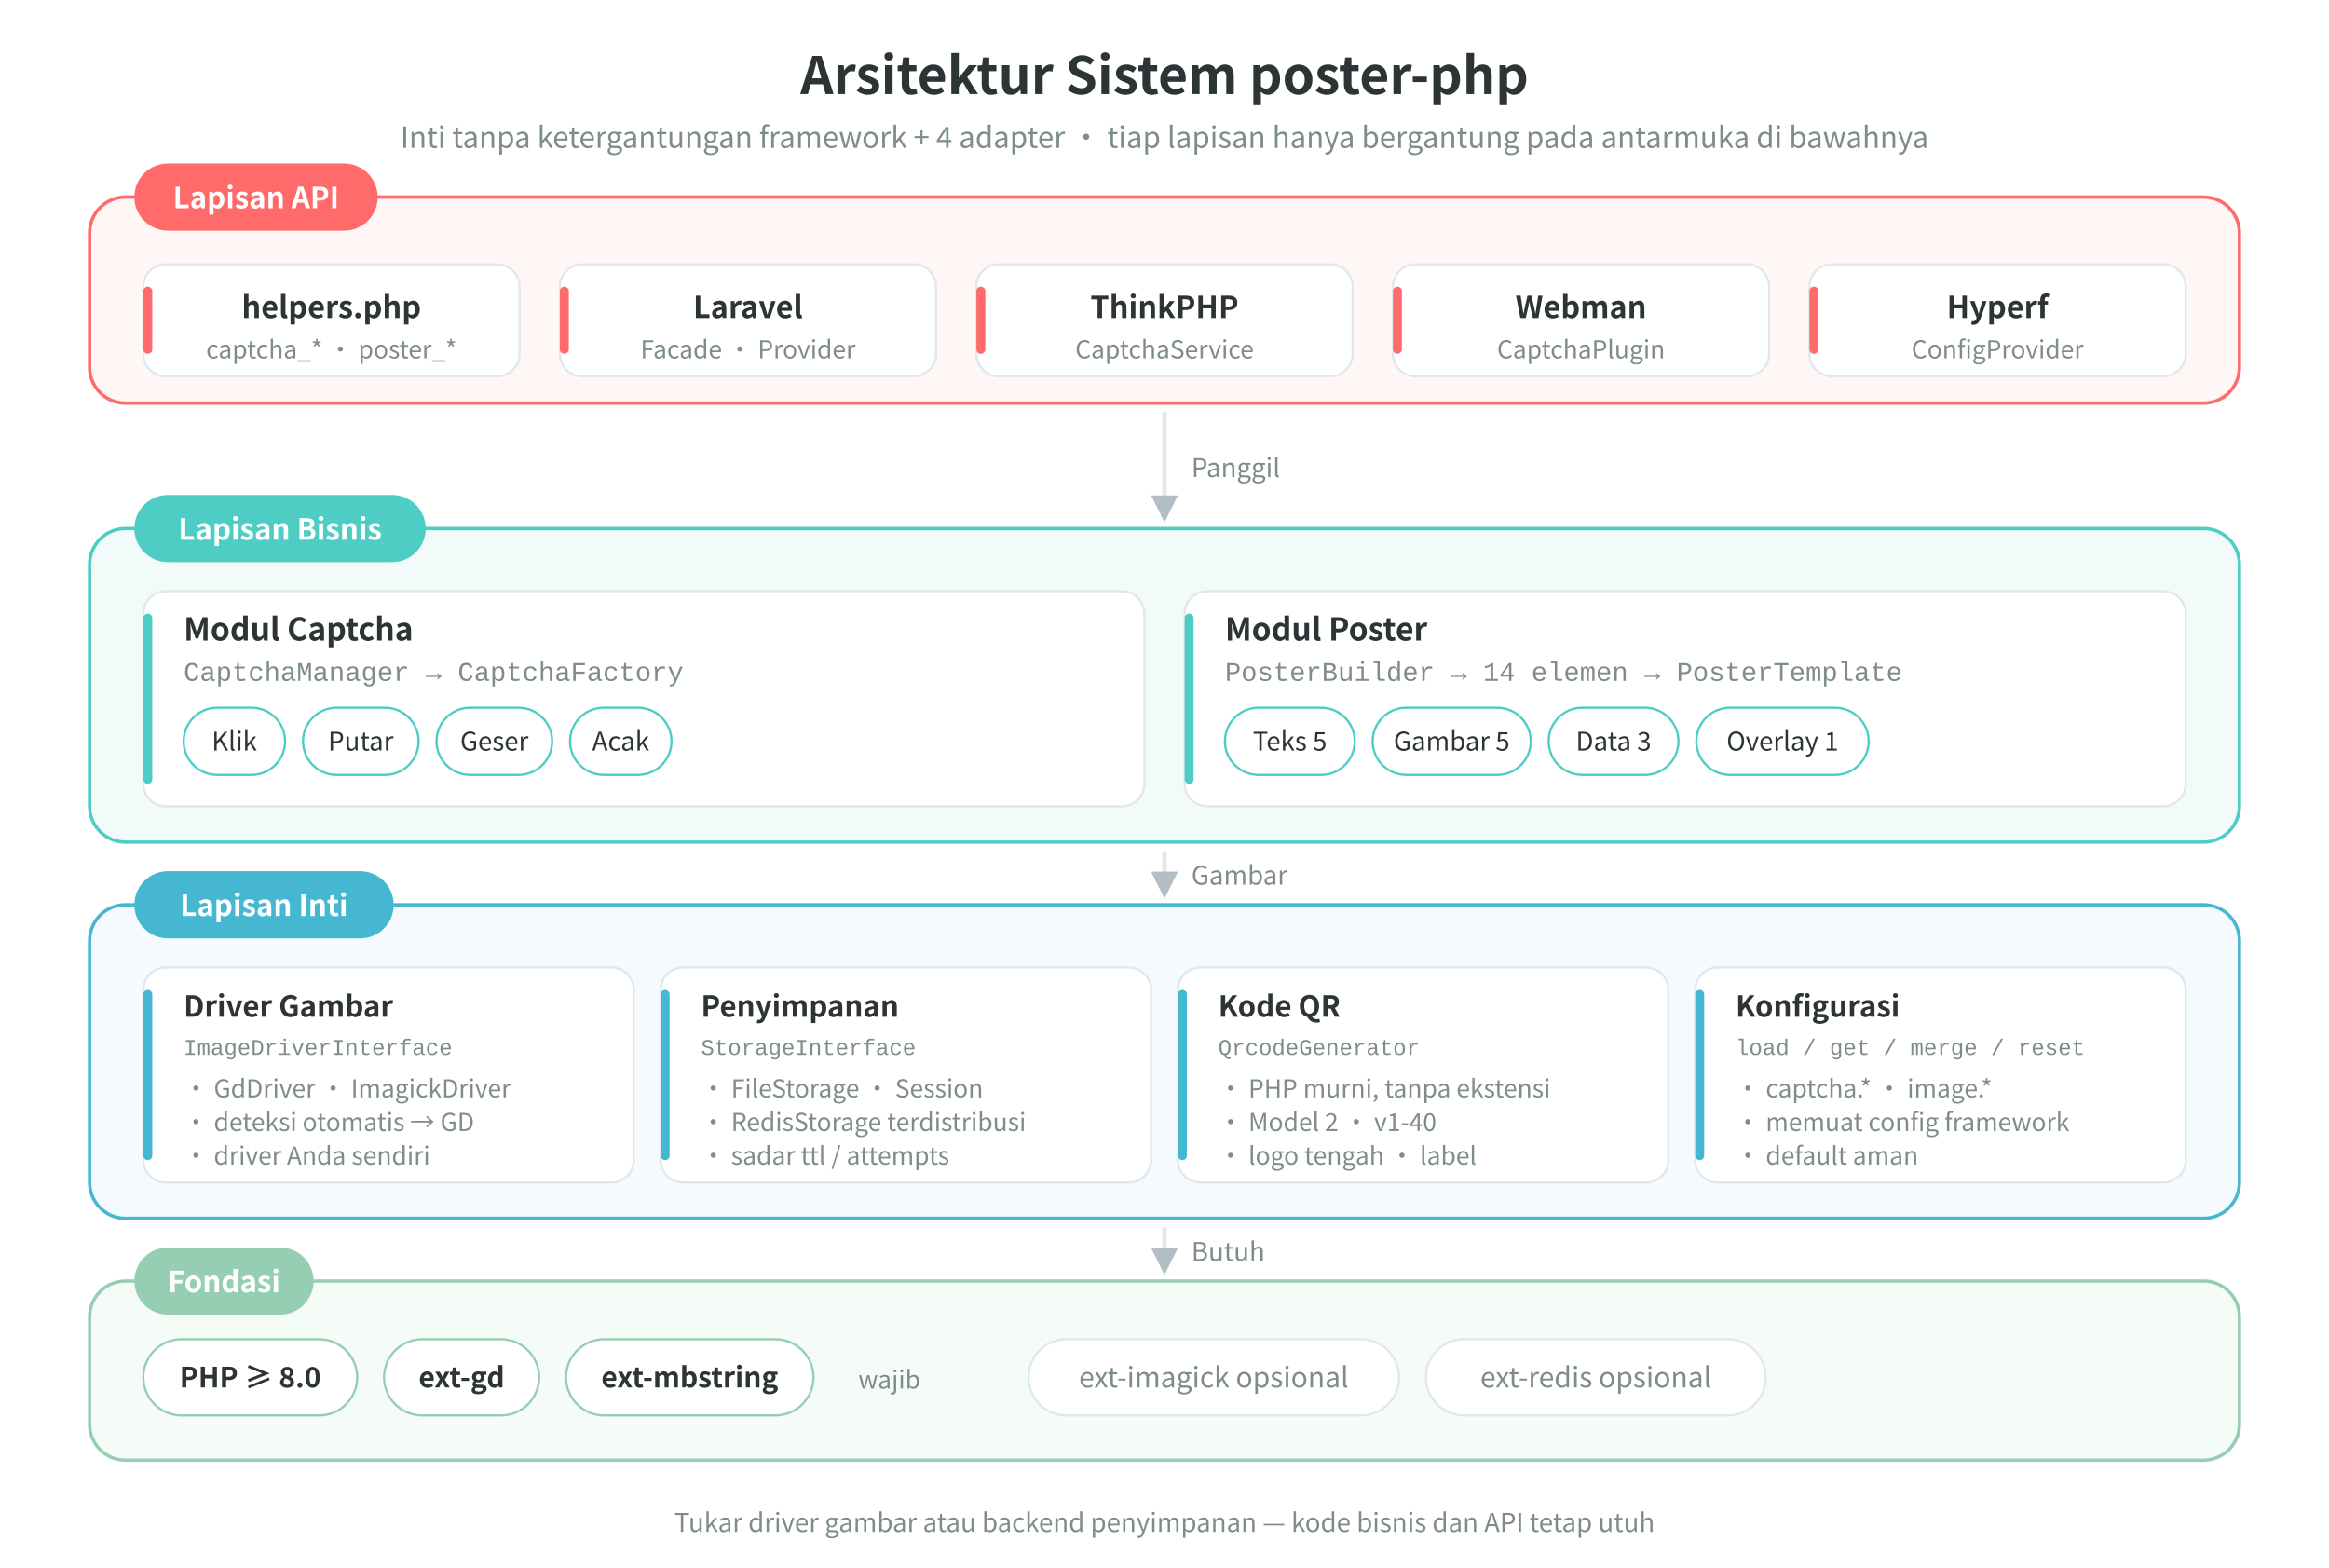
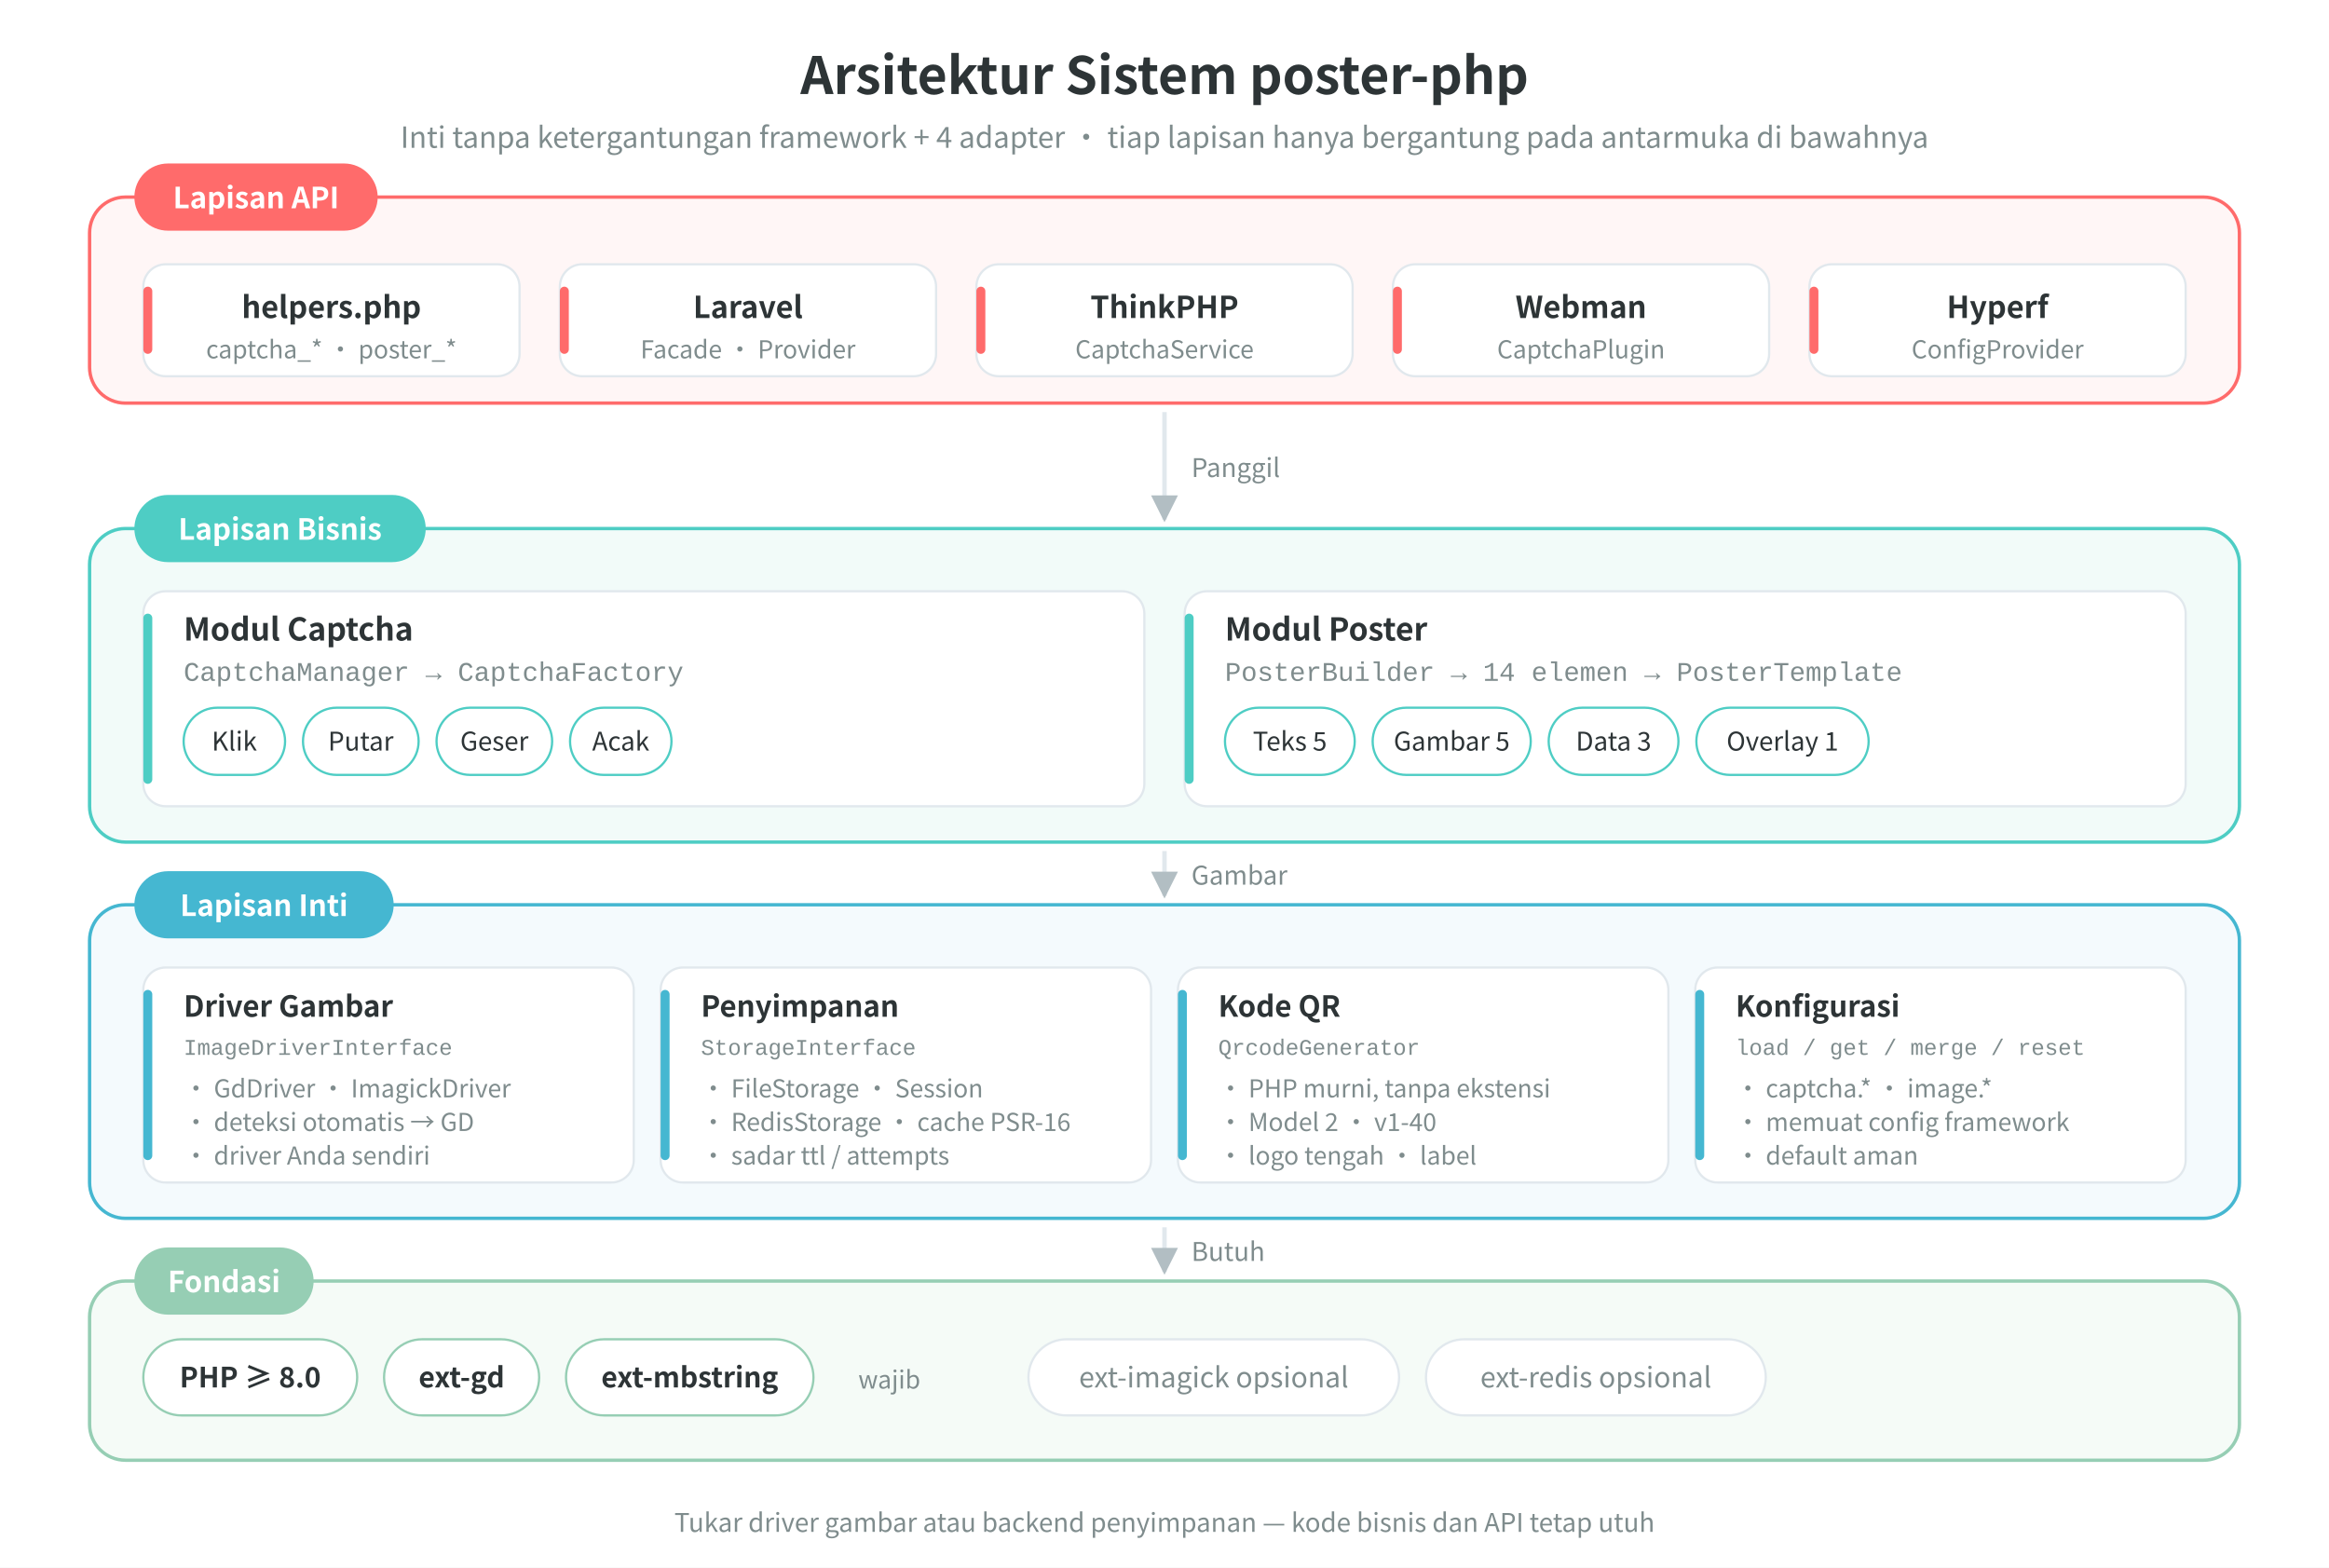
<svg xmlns="http://www.w3.org/2000/svg" viewBox="0 0 1040 700" width="1040" height="700" font-family="-apple-system,BlinkMacSystemFont,'Segoe UI','PingFang SC','Hiragino Sans GB','Microsoft YaHei','Noto Sans CJK SC',sans-serif" role="img" aria-label="Arsitektur Sistem poster-php">
  <defs>
    <marker id="arrow" viewBox="0 0 10 10" refX="9" refY="5" markerWidth="6" markerHeight="6" orient="auto">
      <path d="M0 0L10 5L0 10Z" fill="#B2BEC3" />
    </marker>
  </defs>
  <rect width="1040" height="700" fill="#FFFFFF" />
  <text x="520" y="42" font-size="23" fill="#2D3436" font-weight="700" text-anchor="middle">Arsitektur Sistem poster-php</text>
  <text x="520" y="66" font-size="13" fill="#7F8C8D" text-anchor="middle">Inti tanpa ketergantungan framework + 4 adapter · tiap lapisan hanya bergantung pada antarmuka di bawahnya</text>
  <rect x="40" y="88" width="960" height="92" rx="16" fill="#FFF6F6" stroke="#FF6B6B" stroke-width="1.5" />
  <rect x="60" y="73" width="108.65" height="30" rx="15" fill="#FF6B6B" />
  <text x="114.33" y="93" font-size="13" fill="#FFFFFF" font-weight="700" text-anchor="middle">Lapisan API</text>
  <rect x="64" y="118" width="168" height="50" rx="10" fill="#FFFFFF" stroke="#E1E8ED" stroke-width="1" />
  <rect x="64" y="128" width="4" height="30" rx="2" fill="#FF6B6B" />
  <text x="148" y="142" font-size="13.5" fill="#2D3436" font-weight="600" text-anchor="middle">helpers.php</text>
  <text x="148" y="160" font-size="11" fill="#7F8C8D" text-anchor="middle">captcha_* · poster_*</text>
  <rect x="250" y="118" width="168" height="50" rx="10" fill="#FFFFFF" stroke="#E1E8ED" stroke-width="1" />
  <rect x="250" y="128" width="4" height="30" rx="2" fill="#FF6B6B" />
  <text x="334" y="142" font-size="13.5" fill="#2D3436" font-weight="600" text-anchor="middle">Laravel</text>
  <text x="334" y="160" font-size="11" fill="#7F8C8D" text-anchor="middle">Facade · Provider</text>
  <rect x="436" y="118" width="168" height="50" rx="10" fill="#FFFFFF" stroke="#E1E8ED" stroke-width="1" />
  <rect x="436" y="128" width="4" height="30" rx="2" fill="#FF6B6B" />
  <text x="520" y="142" font-size="13.5" fill="#2D3436" font-weight="600" text-anchor="middle">ThinkPHP</text>
  <text x="520" y="160" font-size="11" fill="#7F8C8D" text-anchor="middle">CaptchaService</text>
  <rect x="622" y="118" width="168" height="50" rx="10" fill="#FFFFFF" stroke="#E1E8ED" stroke-width="1" />
  <rect x="622" y="128" width="4" height="30" rx="2" fill="#FF6B6B" />
  <text x="706" y="142" font-size="13.5" fill="#2D3436" font-weight="600" text-anchor="middle">Webman</text>
  <text x="706" y="160" font-size="11" fill="#7F8C8D" text-anchor="middle">CaptchaPlugin</text>
  <rect x="808" y="118" width="168" height="50" rx="10" fill="#FFFFFF" stroke="#E1E8ED" stroke-width="1" />
  <rect x="808" y="128" width="4" height="30" rx="2" fill="#FF6B6B" />
  <text x="892" y="142" font-size="13.5" fill="#2D3436" font-weight="600" text-anchor="middle">Hyperf</text>
  <text x="892" y="160" font-size="11" fill="#7F8C8D" text-anchor="middle">ConfigProvider</text>
  <rect x="40" y="236" width="960" height="140" rx="16" fill="#F2FBF9" stroke="#4ECDC4" stroke-width="1.5" />
  <rect x="60" y="221" width="130.1" height="30" rx="15" fill="#4ECDC4" />
  <text x="125.05" y="241" font-size="13" fill="#FFFFFF" font-weight="700" text-anchor="middle">Lapisan Bisnis</text>
  <rect x="64" y="264" width="447" height="96" rx="10" fill="#FFFFFF" stroke="#E1E8ED" stroke-width="1" />
  <rect x="64" y="274" width="4" height="76" rx="2" fill="#4ECDC4" />
  <text x="82" y="286" font-size="14" fill="#2D3436" font-weight="600">Modul Captcha</text>
  <text x="82" y="304" font-size="12" fill="#7F8C8D" font-family="'SFMono-Regular',Consolas,'Liberation Mono',Menlo,monospace">CaptchaManager → CaptchaFactory</text>
  <rect x="82" y="316" width="45.3" height="30" rx="15" fill="#FFFFFF" stroke="#4ECDC4" stroke-width="1" />
  <text x="104.65" y="335.14" font-size="11.5" fill="#2D3436" text-anchor="middle">Klik</text>
  <rect x="135.3" y="316" width="51.63" height="30" rx="15" fill="#FFFFFF" stroke="#4ECDC4" stroke-width="1" />
  <text x="161.11" y="335.14" font-size="11.5" fill="#2D3436" text-anchor="middle">Putar</text>
  <rect x="194.93" y="316" width="51.63" height="30" rx="15" fill="#FFFFFF" stroke="#4ECDC4" stroke-width="1" />
  <text x="220.74" y="335.14" font-size="11.5" fill="#2D3436" text-anchor="middle">Geser</text>
  <rect x="254.55" y="316" width="45.3" height="30" rx="15" fill="#FFFFFF" stroke="#4ECDC4" stroke-width="1" />
  <text x="277.2" y="335.14" font-size="11.5" fill="#2D3436" text-anchor="middle">Acak</text>
  <rect x="529" y="264" width="447" height="96" rx="10" fill="#FFFFFF" stroke="#E1E8ED" stroke-width="1" />
  <rect x="529" y="274" width="4" height="76" rx="2" fill="#4ECDC4" />
  <text x="547" y="286" font-size="14" fill="#2D3436" font-weight="600">Modul Poster</text>
  <text x="547" y="304" font-size="12" fill="#7F8C8D" font-family="'SFMono-Regular',Consolas,'Liberation Mono',Menlo,monospace">PosterBuilder → 14 elemen → PosterTemplate</text>
  <rect x="547" y="316" width="57.95" height="30" rx="15" fill="#FFFFFF" stroke="#4ECDC4" stroke-width="1" />
  <text x="575.98" y="335.14" font-size="11.5" fill="#2D3436" text-anchor="middle">Teks 5</text>
  <rect x="612.95" y="316" width="70.6" height="30" rx="15" fill="#FFFFFF" stroke="#4ECDC4" stroke-width="1" />
  <text x="648.25" y="335.14" font-size="11.5" fill="#2D3436" text-anchor="middle">Gambar 5</text>
  <rect x="691.55" y="316" width="57.95" height="30" rx="15" fill="#FFFFFF" stroke="#4ECDC4" stroke-width="1" />
  <text x="720.53" y="335.14" font-size="11.5" fill="#2D3436" text-anchor="middle">Data 3</text>
  <rect x="757.5" y="316" width="76.93" height="30" rx="15" fill="#FFFFFF" stroke="#4ECDC4" stroke-width="1" />
  <text x="795.96" y="335.14" font-size="11.5" fill="#2D3436" text-anchor="middle">Overlay 1</text>
  <rect x="40" y="404" width="960" height="140" rx="16" fill="#F4FAFD" stroke="#45B7D1" stroke-width="1.5" />
  <rect x="60" y="389" width="115.8" height="30" rx="15" fill="#45B7D1" />
  <text x="117.9" y="409" font-size="13" fill="#FFFFFF" font-weight="700" text-anchor="middle">Lapisan Inti</text>
  <rect x="64" y="432" width="219" height="96" rx="10" fill="#FFFFFF" stroke="#E1E8ED" stroke-width="1" />
  <rect x="64" y="442" width="4" height="76" rx="2" fill="#45B7D1" />
  <text x="82" y="454" font-size="13" fill="#2D3436" font-weight="600">Driver Gambar</text>
  <text x="82" y="471" font-size="10" fill="#7F8C8D" font-family="'SFMono-Regular',Consolas,'Liberation Mono',Menlo,monospace">ImageDriverInterface</text>
  <text x="82" y="490" font-size="11" fill="#7F8C8D">· GdDriver · ImagickDriver</text>
  <text x="82" y="505" font-size="11" fill="#7F8C8D">· deteksi otomatis → GD</text>
  <text x="82" y="520" font-size="11" fill="#7F8C8D">· driver Anda sendiri</text>
  <rect x="295" y="432" width="219" height="96" rx="10" fill="#FFFFFF" stroke="#E1E8ED" stroke-width="1" />
  <rect x="295" y="442" width="4" height="76" rx="2" fill="#45B7D1" />
  <text x="313" y="454" font-size="13" fill="#2D3436" font-weight="600">Penyimpanan</text>
  <text x="313" y="471" font-size="10" fill="#7F8C8D" font-family="'SFMono-Regular',Consolas,'Liberation Mono',Menlo,monospace">StorageInterface</text>
  <text x="313" y="490" font-size="11" fill="#7F8C8D">· FileStorage · Session</text>
-   <text x="313" y="505" font-size="11" fill="#7F8C8D">· RedisStorage terdistribusi</text>
+   <text x="313" y="505" font-size="11" fill="#7F8C8D">· RedisStorage · cache PSR-16</text>
  <text x="313" y="520" font-size="11" fill="#7F8C8D">· sadar ttl / attempts</text>
  <rect x="526" y="432" width="219" height="96" rx="10" fill="#FFFFFF" stroke="#E1E8ED" stroke-width="1" />
  <rect x="526" y="442" width="4" height="76" rx="2" fill="#45B7D1" />
  <text x="544" y="454" font-size="13" fill="#2D3436" font-weight="600">Kode QR</text>
  <text x="544" y="471" font-size="10" fill="#7F8C8D" font-family="'SFMono-Regular',Consolas,'Liberation Mono',Menlo,monospace">QrcodeGenerator</text>
  <text x="544" y="490" font-size="11" fill="#7F8C8D">· PHP murni, tanpa ekstensi</text>
  <text x="544" y="505" font-size="11" fill="#7F8C8D">· Model 2 · v1-40</text>
  <text x="544" y="520" font-size="11" fill="#7F8C8D">· logo tengah · label</text>
  <rect x="757" y="432" width="219" height="96" rx="10" fill="#FFFFFF" stroke="#E1E8ED" stroke-width="1" />
  <rect x="757" y="442" width="4" height="76" rx="2" fill="#45B7D1" />
  <text x="775" y="454" font-size="13" fill="#2D3436" font-weight="600">Konfigurasi</text>
  <text x="775" y="471" font-size="10" fill="#7F8C8D" font-family="'SFMono-Regular',Consolas,'Liberation Mono',Menlo,monospace">load / get / merge / reset</text>
  <text x="775" y="490" font-size="11" fill="#7F8C8D">· captcha.* · image.*</text>
  <text x="775" y="505" font-size="11" fill="#7F8C8D">· memuat config framework</text>
  <text x="775" y="520" font-size="11" fill="#7F8C8D">· default aman</text>
  <rect x="40" y="572" width="960" height="80" rx="16" fill="#F5FBF7" stroke="#96CEB4" stroke-width="1.5" />
  <rect x="60" y="557" width="80.05" height="30" rx="15" fill="#96CEB4" />
  <text x="100.03" y="577" font-size="13" fill="#FFFFFF" font-weight="700" text-anchor="middle">Fondasi</text>
  <rect x="64" y="598" width="95.5" height="34" rx="17" fill="#FFFFFF" stroke="#96CEB4" stroke-width="1" />
  <text x="111.75" y="619.5" font-size="12.5" fill="#2D3436" font-weight="600" text-anchor="middle">PHP ≥ 8.0</text>
  <rect x="171.5" y="598" width="69.25" height="34" rx="17" fill="#FFFFFF" stroke="#96CEB4" stroke-width="1" />
  <text x="206.13" y="619.5" font-size="12.5" fill="#2D3436" font-weight="600" text-anchor="middle">ext-gd</text>
  <rect x="252.75" y="598" width="110.5" height="34" rx="17" fill="#FFFFFF" stroke="#96CEB4" stroke-width="1" />
  <text x="308" y="619.5" font-size="12.5" fill="#2D3436" font-weight="600" text-anchor="middle">ext-mbstring</text>
  <text x="383.25" y="620" font-size="11" fill="#7F8C8D">wajib</text>
  <rect x="459.25" y="598" width="165.5" height="34" rx="17" fill="#FFFFFF" stroke="#E1E8ED" stroke-width="1" />
  <text x="542" y="619.5" font-size="12.5" fill="#7F8C8D" text-anchor="middle">ext-imagick opsional</text>
  <rect x="636.75" y="598" width="151.75" height="34" rx="17" fill="#FFFFFF" stroke="#E1E8ED" stroke-width="1" />
  <text x="712.63" y="619.5" font-size="12.5" fill="#7F8C8D" text-anchor="middle">ext-redis opsional</text>
  <line x1="520" y1="184" x2="520" y2="232" stroke="#E1E8ED" stroke-width="2" marker-end="url(#arrow)" />
  <text x="532" y="213" font-size="11.5" fill="#7F8C8D">Panggil</text>
  <line x1="520" y1="380" x2="520" y2="400" stroke="#E1E8ED" stroke-width="2" marker-end="url(#arrow)" />
  <text x="532" y="395" font-size="11.5" fill="#7F8C8D">Gambar</text>
  <line x1="520" y1="548" x2="520" y2="568" stroke="#E1E8ED" stroke-width="2" marker-end="url(#arrow)" />
  <text x="532" y="563" font-size="11.5" fill="#7F8C8D">Butuh</text>
  <text x="520" y="684" font-size="11.5" fill="#7F8C8D" text-anchor="middle">Tukar driver gambar atau backend penyimpanan — kode bisnis dan API tetap utuh</text>
</svg>
